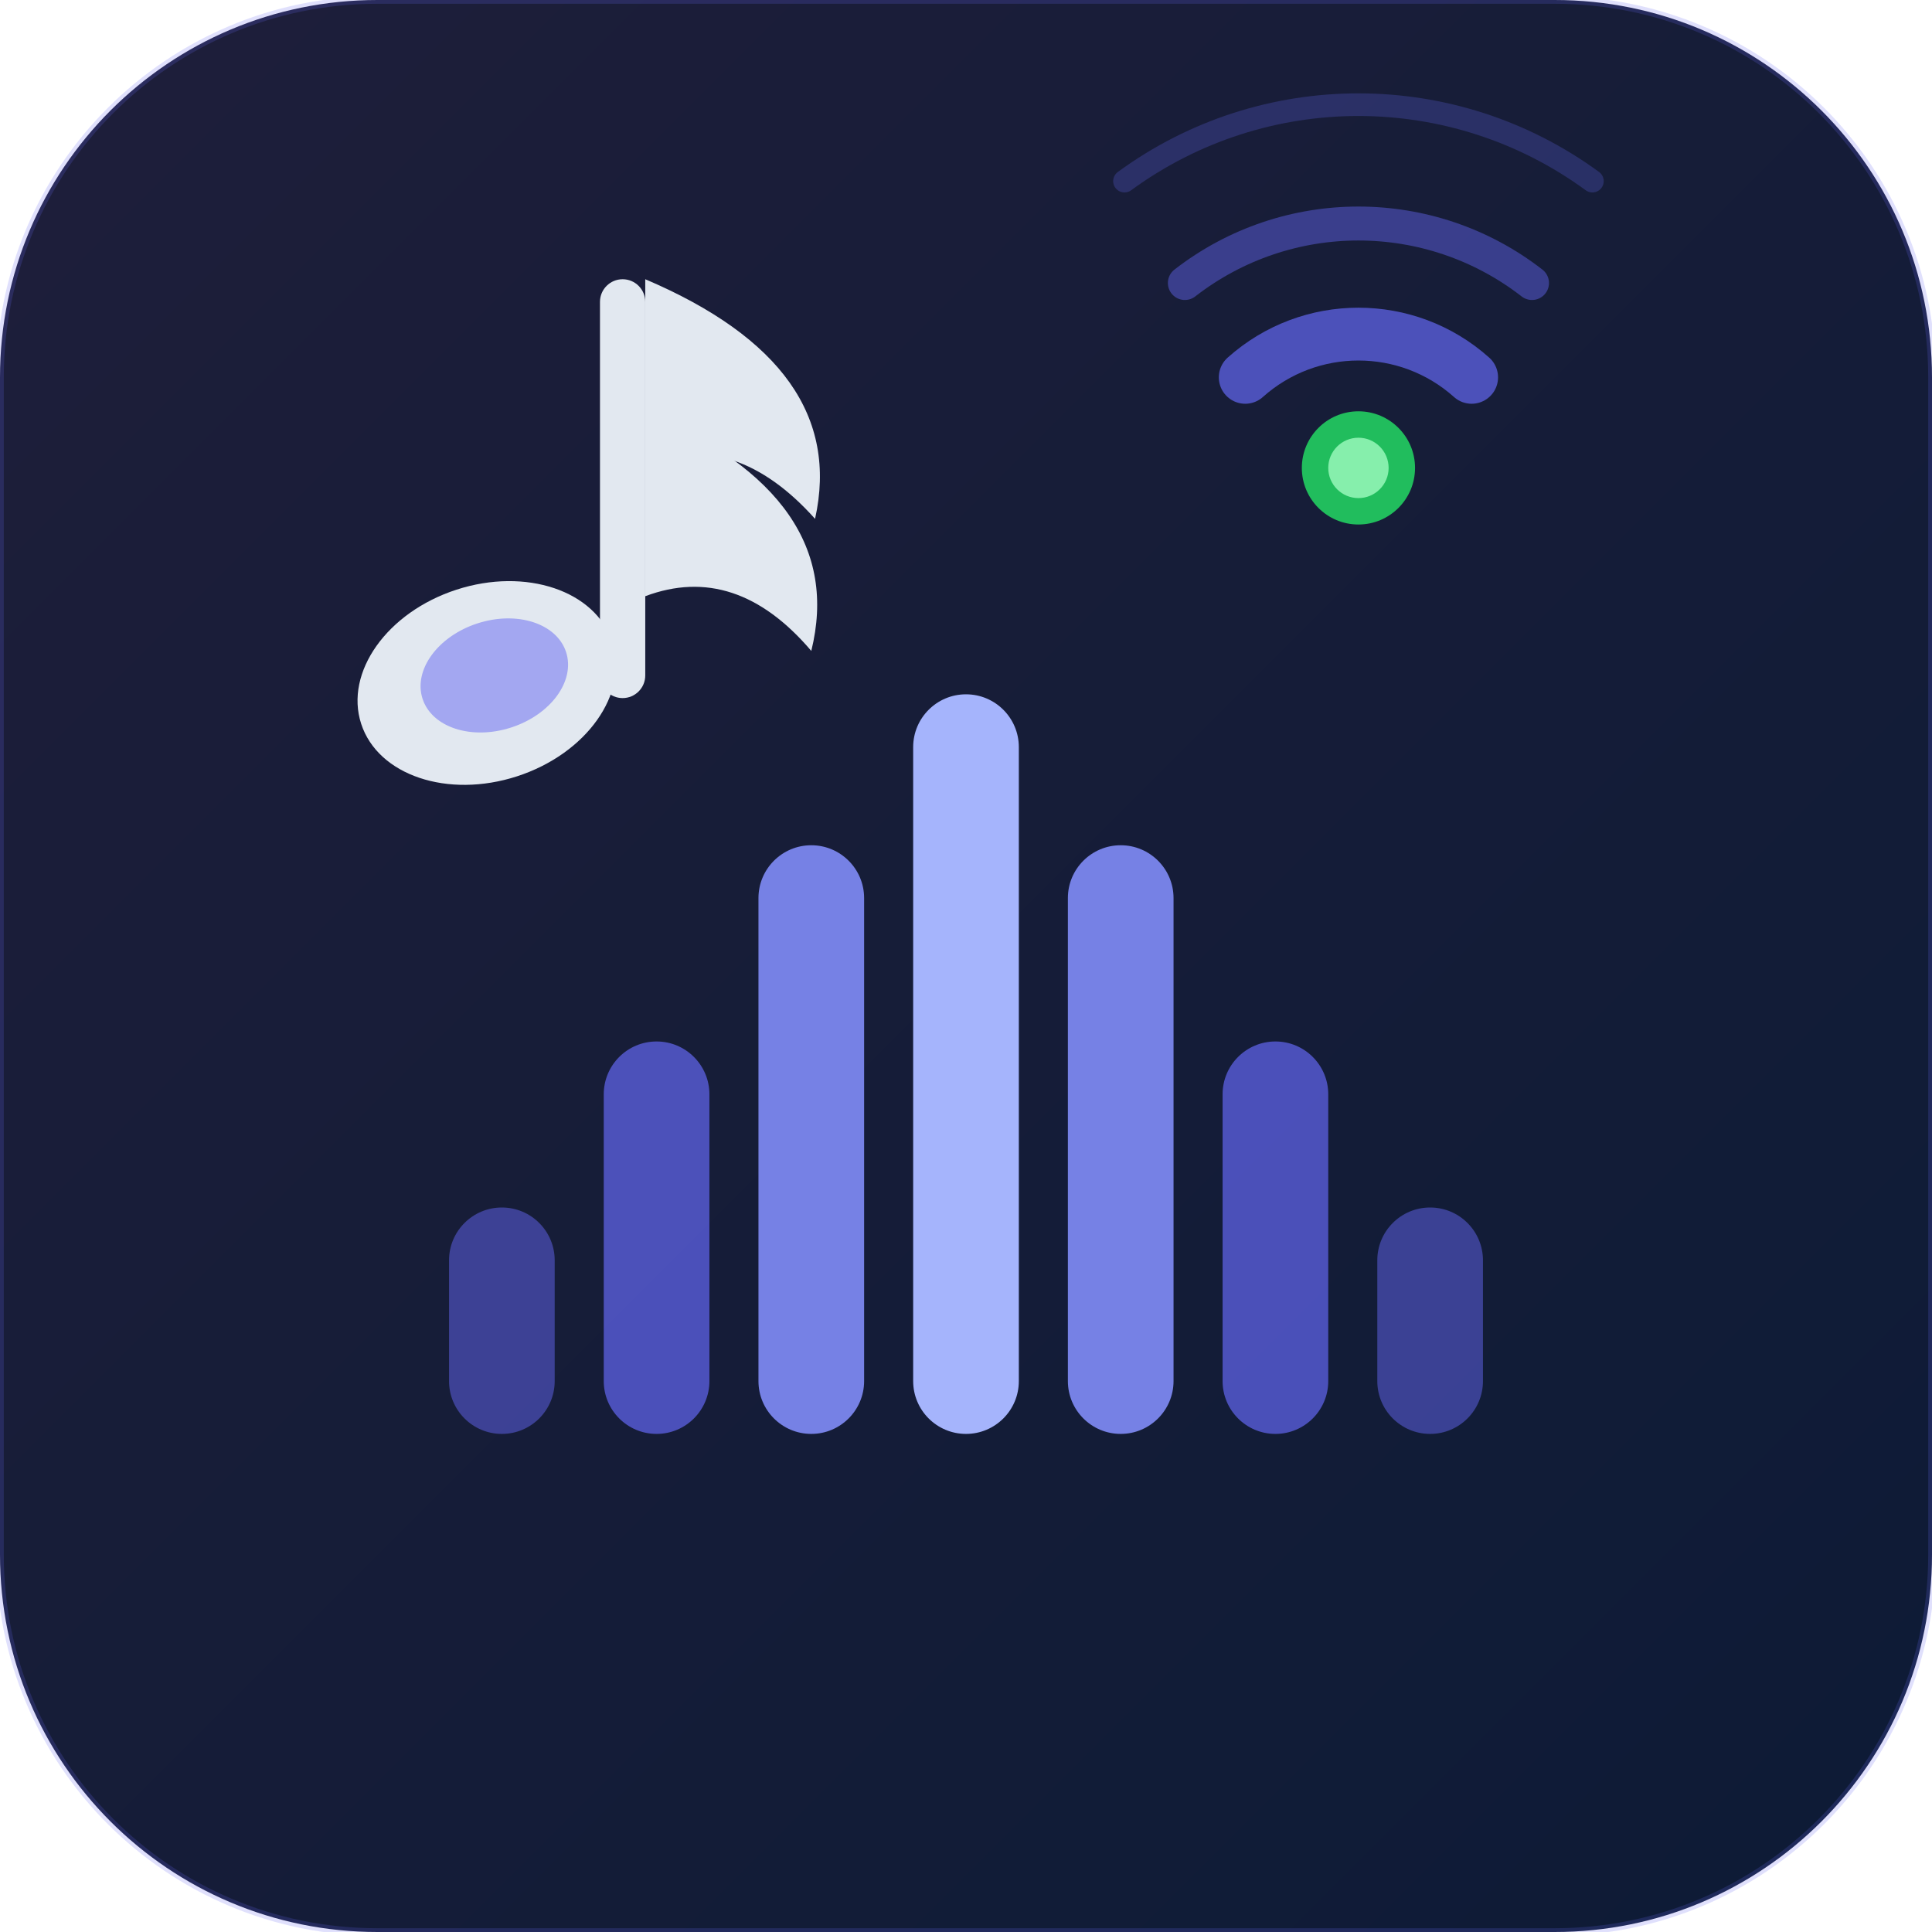
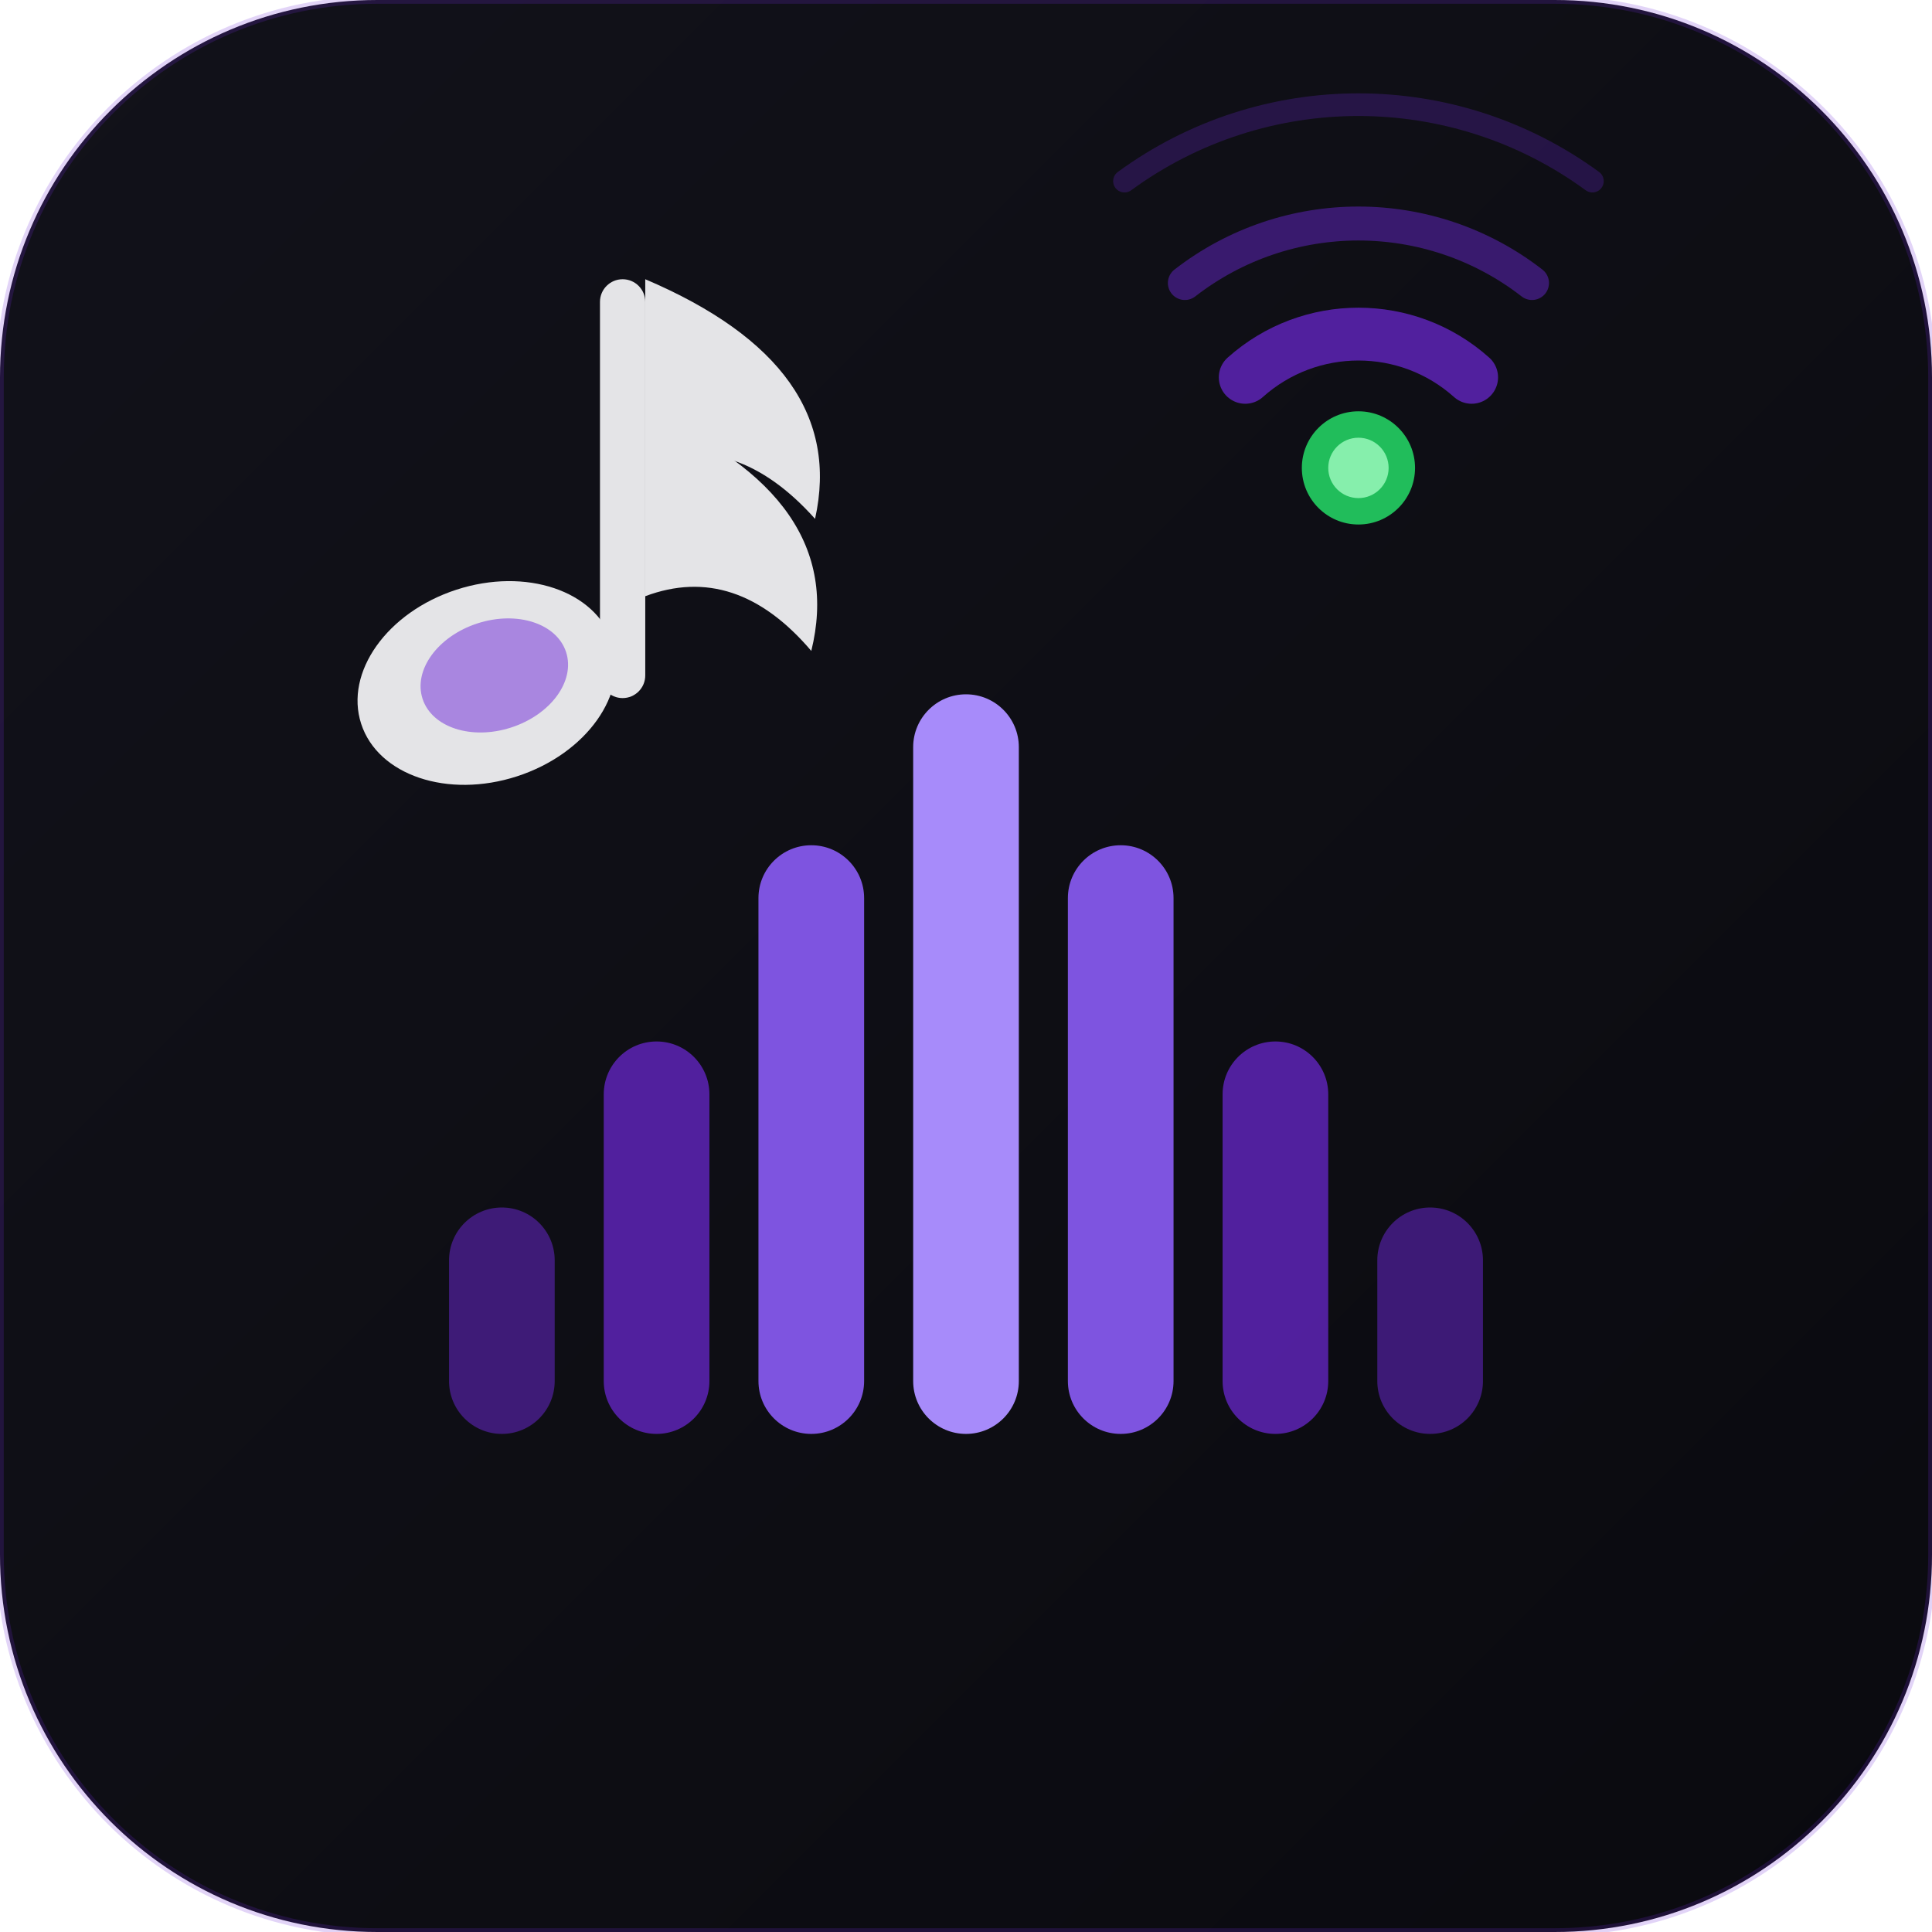
<svg xmlns="http://www.w3.org/2000/svg" viewBox="0 0 1024 1024" width="1024" height="1024">
  <defs>
    <linearGradient id="bg" x1="0" y1="0" x2="1024" y2="1024" gradientUnits="userSpaceOnUse">
-       <stop offset="0%" stop-color="#1e1e3a" />
-       <stop offset="100%" stop-color="#0d1b36" />
+       <stop offset="0%" stop-color="#12121a" />
+       <stop offset="100%" stop-color="#0a0a0f" />
    </linearGradient>
    <linearGradient id="barTop" x1="0" y1="0" x2="0" y2="1" gradientUnits="objectBoundingBox">
-       <stop offset="0%" stop-color="#a5b4fc" />
-       <stop offset="100%" stop-color="#6366f1" />
+       <stop offset="0%" stop-color="#a78bfa" />
+       <stop offset="100%" stop-color="#6d28d9" />
    </linearGradient>
  </defs>
  <rect width="1024" height="1024" rx="200" ry="200" fill="url(#bg)" />
-   <rect width="1024" height="1024" rx="200" ry="200" fill="none" stroke="#6366f1" stroke-width="4" opacity="0.2" />
-   <rect x="238" y="640" width="56" height="120" rx="28" fill="#6366f1" opacity="0.5" />
-   <rect x="320" y="552" width="56" height="208" rx="28" fill="#6366f1" opacity="0.7" />
-   <rect x="402" y="448" width="56" height="312" rx="28" fill="#818cf8" opacity="0.9" />
-   <rect x="484" y="368" width="56" height="392" rx="28" fill="#a5b4fc" />
-   <rect x="566" y="448" width="56" height="312" rx="28" fill="#818cf8" opacity="0.9" />
-   <rect x="648" y="552" width="56" height="208" rx="28" fill="#6366f1" opacity="0.7" />
-   <rect x="730" y="640" width="56" height="120" rx="28" fill="#6366f1" opacity="0.5" />
-   <ellipse cx="258" cy="362" rx="70" ry="52" fill="#e2e8f0" transform="rotate(-18,258,362)" />
-   <ellipse cx="262" cy="358" rx="40" ry="29" fill="#6366f1" transform="rotate(-18,262,358)" opacity="0.5" />
-   <rect x="318" y="148" width="24" height="222" rx="12" fill="#e2e8f0" />
-   <path d="M342 148 Q450 194 432 275 Q390 228 342 245 Z" fill="#e2e8f0" />
-   <path d="M342 218 Q450 264 430 345 Q390 298 342 316 Z" fill="#e2e8f0" />
-   <path d="M 660 200 A 90 90 0 0 1 780 200" stroke="#6366f1" stroke-width="28" fill="none" stroke-linecap="round" opacity="0.7" />
-   <path d="M 628 150 A 150 150 0 0 1 812 150" stroke="#6366f1" stroke-width="18" fill="none" stroke-linecap="round" opacity="0.45" />
-   <path d="M 596 96  A 210 210 0 0 1 844 96" stroke="#6366f1" stroke-width="12" fill="none" stroke-linecap="round" opacity="0.25" />
+   <rect width="1024" height="1024" rx="200" ry="200" fill="none" stroke="#6d28d9" stroke-width="4" opacity="0.2" />
+   <rect x="238" y="640" width="56" height="120" rx="28" fill="#6d28d9" opacity="0.5" />
+   <rect x="320" y="552" width="56" height="208" rx="28" fill="#6d28d9" opacity="0.7" />
+   <rect x="402" y="448" width="56" height="312" rx="28" fill="#8b5cf6" opacity="0.9" />
+   <rect x="484" y="368" width="56" height="392" rx="28" fill="#a78bfa" />
+   <rect x="566" y="448" width="56" height="312" rx="28" fill="#8b5cf6" opacity="0.9" />
+   <rect x="648" y="552" width="56" height="208" rx="28" fill="#6d28d9" opacity="0.7" />
+   <rect x="730" y="640" width="56" height="120" rx="28" fill="#6d28d9" opacity="0.5" />
+   <ellipse cx="258" cy="362" rx="70" ry="52" fill="#e4e4e7" transform="rotate(-18,258,362)" />
+   <ellipse cx="262" cy="358" rx="40" ry="29" fill="#6d28d9" transform="rotate(-18,262,358)" opacity="0.5" />
+   <rect x="318" y="148" width="24" height="222" rx="12" fill="#e4e4e7" />
+   <path d="M342 148 Q450 194 432 275 Q390 228 342 245 Z" fill="#e4e4e7" />
+   <path d="M342 218 Q450 264 430 345 Q390 298 342 316 Z" fill="#e4e4e7" />
+   <path d="M 660 200 A 90 90 0 0 1 780 200" stroke="#6d28d9" stroke-width="28" fill="none" stroke-linecap="round" opacity="0.7" />
+   <path d="M 628 150 A 150 150 0 0 1 812 150" stroke="#6d28d9" stroke-width="18" fill="none" stroke-linecap="round" opacity="0.45" />
+   <path d="M 596 96  A 210 210 0 0 1 844 96" stroke="#6d28d9" stroke-width="12" fill="none" stroke-linecap="round" opacity="0.25" />
  <circle cx="720" cy="248" r="30" fill="#22c55e" opacity="0.95" />
  <circle cx="720" cy="248" r="16" fill="#86efac" />
</svg>
